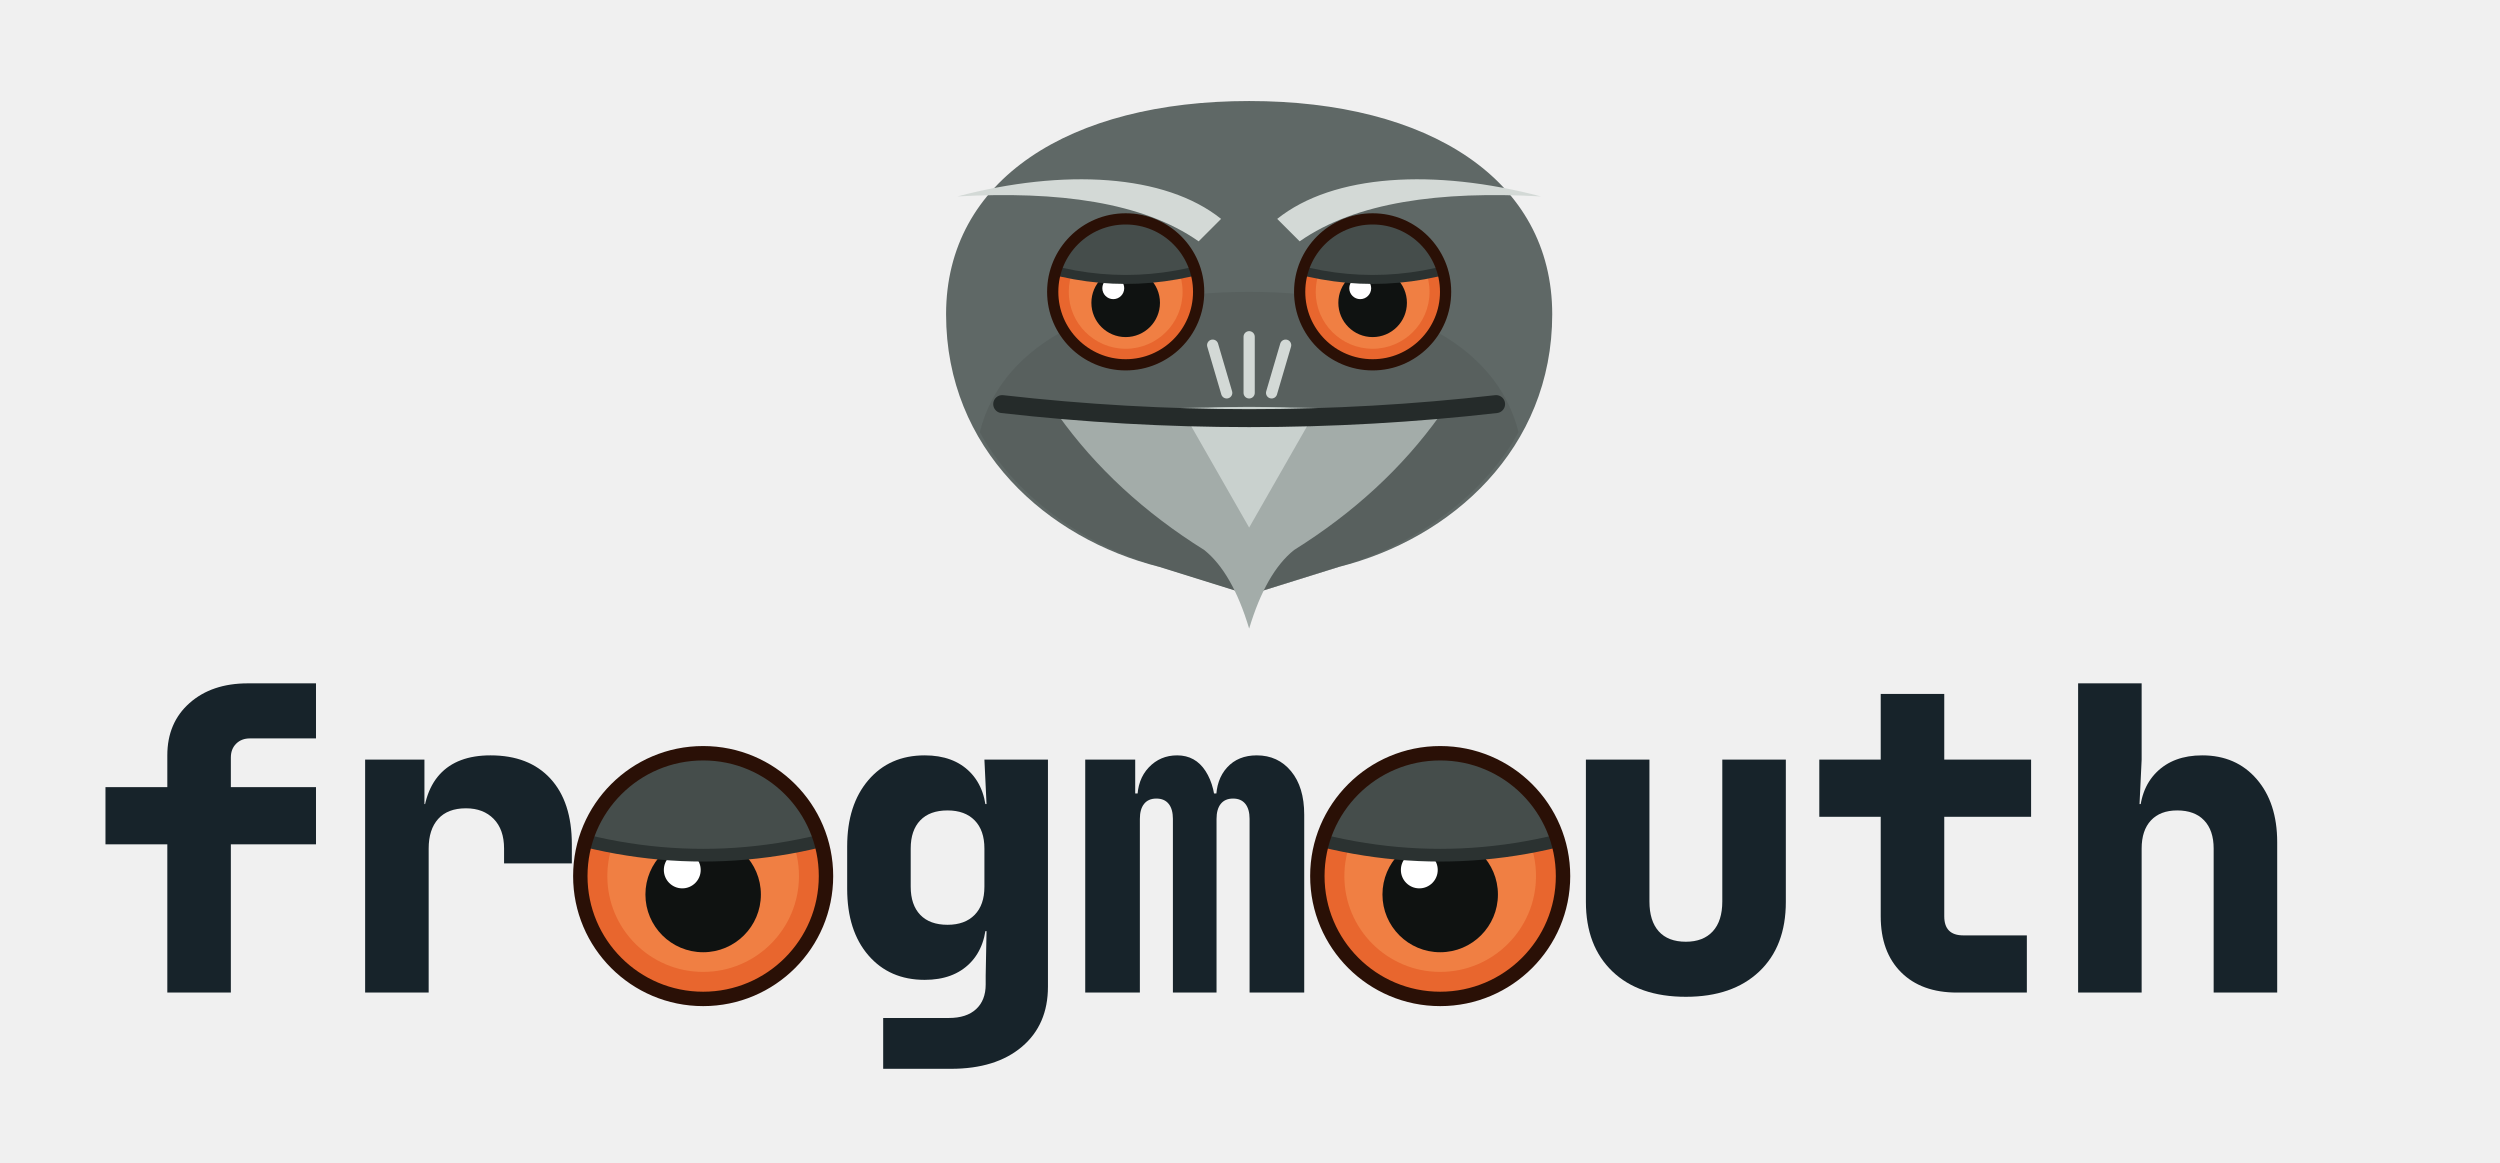
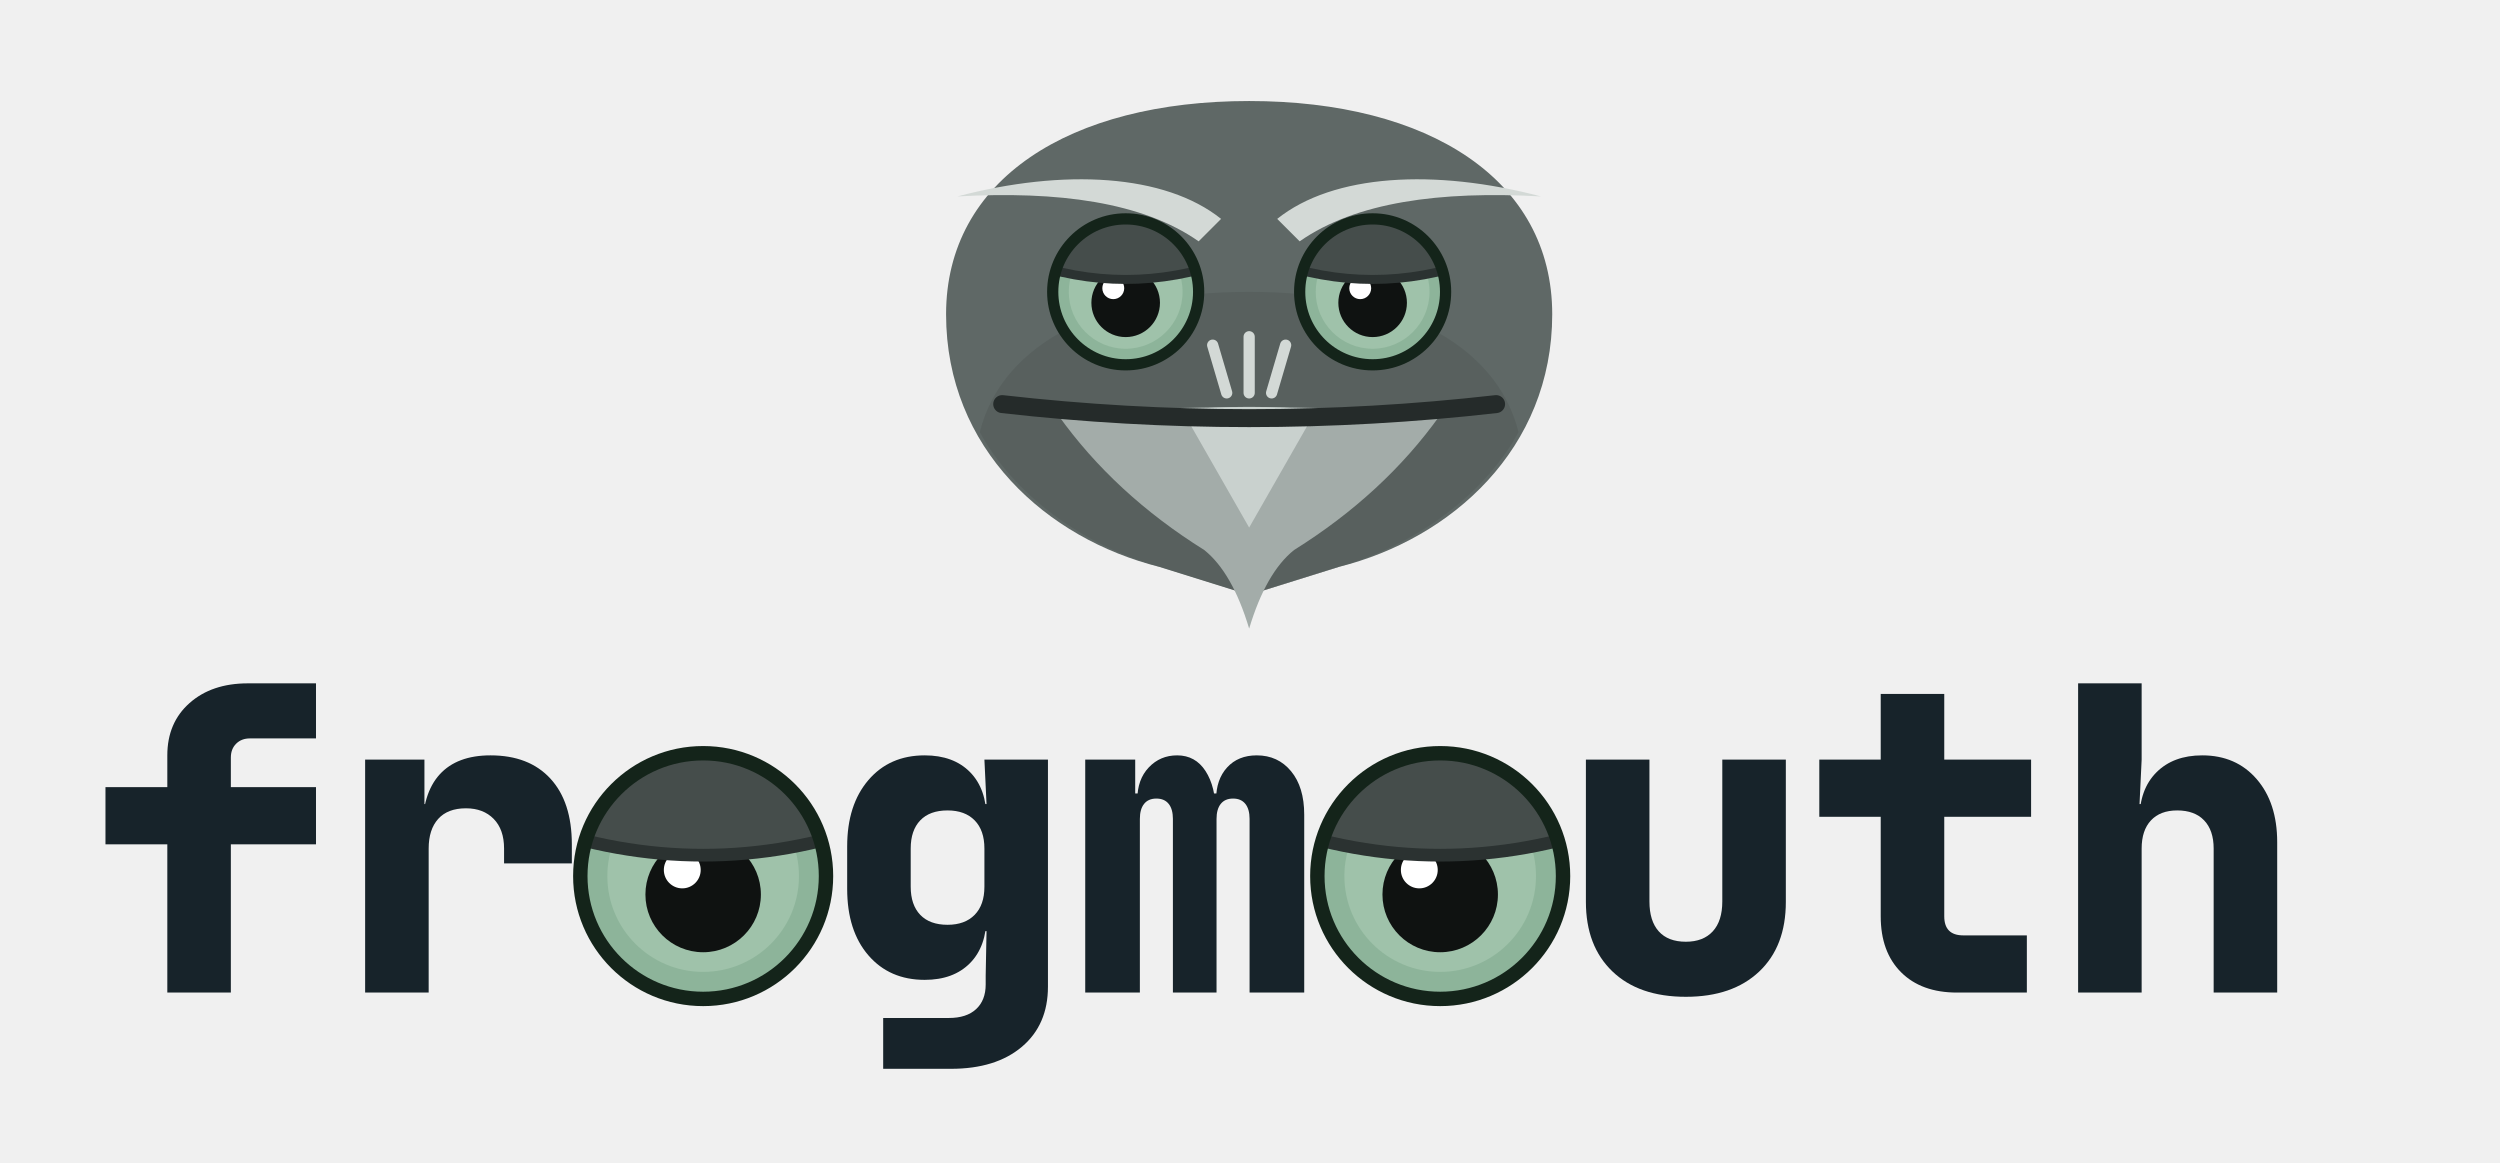
<svg xmlns="http://www.w3.org/2000/svg" viewBox="0 0 472.16 219.62" width="472.16" height="219.62" role="img" aria-label="frogmouth">
  <style>.lid{transform-box:fill-box;animation:blink 7s infinite}@keyframes blink{0%,93%,100%{transform:none}95%{transform:translateY(38%)}}@media (prefers-reduced-motion:reduce){.lid{animation:none}}</style>
  <g transform="translate(168.08 0) scale(1.06)">
    <path fill="#5F6866" d="M10 56C10 32 32 18 64 18C96 18 118 32 118 56C118 80 100 96 80 101L64 106L48 101C28 96 10 80 10 56Z" />
    <path fill="#4F5755" opacity="0.45" d="M16 77C20 61 38 52 64 52C90 52 108 61 112 77C106 88 94 97 80 101L64 106L48 101C34 97 22 88 16 77Z" />
    <path fill="#D3D9D6" d="M59 39C49 31 31 30 12 35C30 34 45 36 55 43Z" />
    <path fill="#D3D9D6" d="M69 39C79 31 97 30 116 35C98 34 83 36 73 43Z" />
    <g transform="translate(42 52)">
      <clipPath id="e31">
        <circle r="12.5" />
      </clipPath>
-       <circle r="13" fill="#E8662E" />
-       <circle r="10.14" fill="#F38A4C" opacity=".7" />
+       <circle r="13" fill="#8DB49A" />
+       <circle r="10.14" fill="#A6C8B0" opacity=".7" />
      <g clip-path="url(#e31)">
        <circle cy="1.95" r="6.11" fill="#0F1211" />
        <circle cx="-2.21" cy="-0.65" r="1.95" fill="#FFFFFF" />
        <g class="lid">
          <path fill="#454D4B" d="M-18.2 -39H18.2V-5.46Q0 1.04 -18.2 -5.46Z" />
          <path fill="none" stroke="#2B3231" stroke-width="1.6" stroke-linecap="round" d="M-18.2 -5.46Q0 1.04 18.2 -5.46" />
        </g>
      </g>
-       <circle r="13" fill="none" stroke="#2A1006" stroke-width="2" />
+       <circle r="13" fill="none" stroke="#14241A" stroke-width="2" />
    </g>
    <g transform="translate(86 52)">
      <clipPath id="e32">
        <circle r="12.5" />
      </clipPath>
-       <circle r="13" fill="#E8662E" />
-       <circle r="10.14" fill="#F38A4C" opacity=".7" />
+       <circle r="13" fill="#8DB49A" />
+       <circle r="10.14" fill="#A6C8B0" opacity=".7" />
      <g clip-path="url(#e32)">
        <circle cy="1.95" r="6.11" fill="#0F1211" />
        <circle cx="-2.21" cy="-0.65" r="1.95" fill="#FFFFFF" />
        <g class="lid">
          <path fill="#454D4B" d="M-18.2 -39H18.2V-5.46Q0 1.04 -18.2 -5.46Z" />
          <path fill="none" stroke="#2B3231" stroke-width="1.6" stroke-linecap="round" d="M-18.2 -5.46Q0 1.04 18.2 -5.46" />
        </g>
      </g>
-       <circle r="13" fill="none" stroke="#2A1006" stroke-width="2" />
+       <circle r="13" fill="none" stroke="#14241A" stroke-width="2" />
    </g>
    <path fill="#A3ACA9" d="M30 74Q64 71 98 74Q88 88 72 98Q67 102 64 112Q61 102 56 98Q40 88 30 74Z" />
    <path fill="#C9D1CE" d="M52 73Q64 72 76 73L64 94Z" />
    <path fill="none" stroke="#252B2A" stroke-width="3.2" stroke-linecap="round" d="M20 72Q42 74.5 64 74.5Q86 74.5 108 72" />
    <path fill="none" stroke="#D3D9D6" stroke-width="2" stroke-linecap="round" d="M64 70V60M60 70L57.5 61.5M68 70L70.5 61.5" />
  </g>
  <g transform="translate(16 187.46) scale(0.08)">
    <g fill="#17232A">
      <path transform="translate(0 0) scale(1 -1)" d="M195 0V350H49V485H195V560Q195 637 247.5 683.5Q300 730 385 730H546V600H390Q370 600 357.5 587.5Q345 575 345 555V485H546V350H345V0Z" />
      <path transform="translate(580 0) scale(1 -1)" d="M82 0V550H222V445H260L217 381Q217 470 258.0 515.0Q299 560 378 560Q469 560 519.5 505.0Q570 450 570 350V305H410V340Q410 385 385.5 410.0Q361 435 320 435Q277 435 254.5 410.0Q232 385 232 340V0Z" />
      <path transform="translate(1740 0) scale(1 -1)" d="M145 -180V-60H300Q342 -60 364.5 -39.0Q387 -18 387 19V40L389 145H354L389 180Q389 109 350.0 69.5Q311 30 243 30Q160 30 110.0 88.0Q60 146 60 245V345Q60 443 110.0 501.5Q160 560 243 560Q311 560 350.0 520.5Q389 481 389 410L354 445H389L384 550H534V14Q534 -76 472.5 -128.0Q411 -180 305 -180ZM297 160Q338 160 361.0 183.5Q384 207 384 250V340Q384 383 361.0 406.5Q338 430 297 430Q255 430 232.5 406.5Q210 383 210 340V250Q210 207 232.5 183.5Q255 160 297 160Z" />
      <path transform="translate(2320 0) scale(1 -1)" d="M42 0V550H160V470H184L165 456Q165 503 192.0 531.5Q219 560 259 560Q302 560 326.0 523.0Q350 486 350 425L332 470H360L351 456Q351 503 377.0 531.5Q403 560 447 560Q497 560 528.0 522.5Q559 485 559 420V0H430V410Q430 433 420.0 445.5Q410 458 391 458Q372 458 362.0 445.5Q352 433 352 410V0H249V410Q249 433 239.0 445.5Q229 458 210 458Q191 458 181.0 445.5Q171 433 171 410V0Z" />
      <path transform="translate(3480 0) scale(1 -1)" d="M300 -10Q189 -10 126.5 50.0Q64 110 64 214V550H214V215Q214 169 236.0 144.5Q258 120 300 120Q341 120 363.5 144.5Q386 169 386 215V550H536V214Q536 109 473.0 49.5Q410 -10 300 -10Z" />
      <path transform="translate(4060 0) scale(1 -1)" d="M360 0Q276 0 228.0 48.0Q180 96 180 180V415H35V550H180V705H330V550H535V415H330V180Q330 135 375 135H525V0Z" />
      <path transform="translate(4640 0) scale(1 -1)" d="M66 0V730H216V550L211 445H255L211 410Q211 480 251.0 520.0Q291 560 359 560Q439 560 487.5 504.0Q536 448 536 355V0H386V340Q386 383 363.5 406.5Q341 430 300 430Q260 430 238.0 406.5Q216 383 216 340V0Z" />
    </g>
    <g transform="translate(1460 -275)">
      <clipPath id="e29">
        <circle r="289.5" />
      </clipPath>
-       <circle r="290" fill="#E8662E" />
-       <circle r="226.2" fill="#F38A4C" opacity=".7" />
+       <circle r="290" fill="#8DB49A" />
+       <circle r="226.2" fill="#A6C8B0" opacity=".7" />
      <g clip-path="url(#e29)">
        <circle cy="43.5" r="136.3" fill="#0F1211" />
        <circle cx="-49.3" cy="-14.5" r="43.5" fill="#FFFFFF" />
        <g class="lid">
          <path fill="#454D4B" d="M-406 -870H406V-121.8Q0 23.2 -406 -121.8Z" />
          <path fill="none" stroke="#2B3231" stroke-width="30" stroke-linecap="round" d="M-406 -121.8Q0 23.2 406 -121.8" />
        </g>
      </g>
-       <circle r="290" fill="none" stroke="#2A1006" stroke-width="34" />
+       <circle r="290" fill="none" stroke="#14241A" stroke-width="34" />
    </g>
    <g transform="translate(3200 -275)">
      <clipPath id="e30">
        <circle r="289.5" />
      </clipPath>
-       <circle r="290" fill="#E8662E" />
-       <circle r="226.2" fill="#F38A4C" opacity=".7" />
+       <circle r="290" fill="#8DB49A" />
+       <circle r="226.2" fill="#A6C8B0" opacity=".7" />
      <g clip-path="url(#e30)">
        <circle cy="43.5" r="136.3" fill="#0F1211" />
        <circle cx="-49.3" cy="-14.5" r="43.5" fill="#FFFFFF" />
        <g class="lid">
          <path fill="#454D4B" d="M-406 -870H406V-121.8Q0 23.2 -406 -121.8Z" />
          <path fill="none" stroke="#2B3231" stroke-width="30" stroke-linecap="round" d="M-406 -121.8Q0 23.2 406 -121.8" />
        </g>
      </g>
-       <circle r="290" fill="none" stroke="#2A1006" stroke-width="34" />
+       <circle r="290" fill="none" stroke="#14241A" stroke-width="34" />
    </g>
  </g>
</svg>
